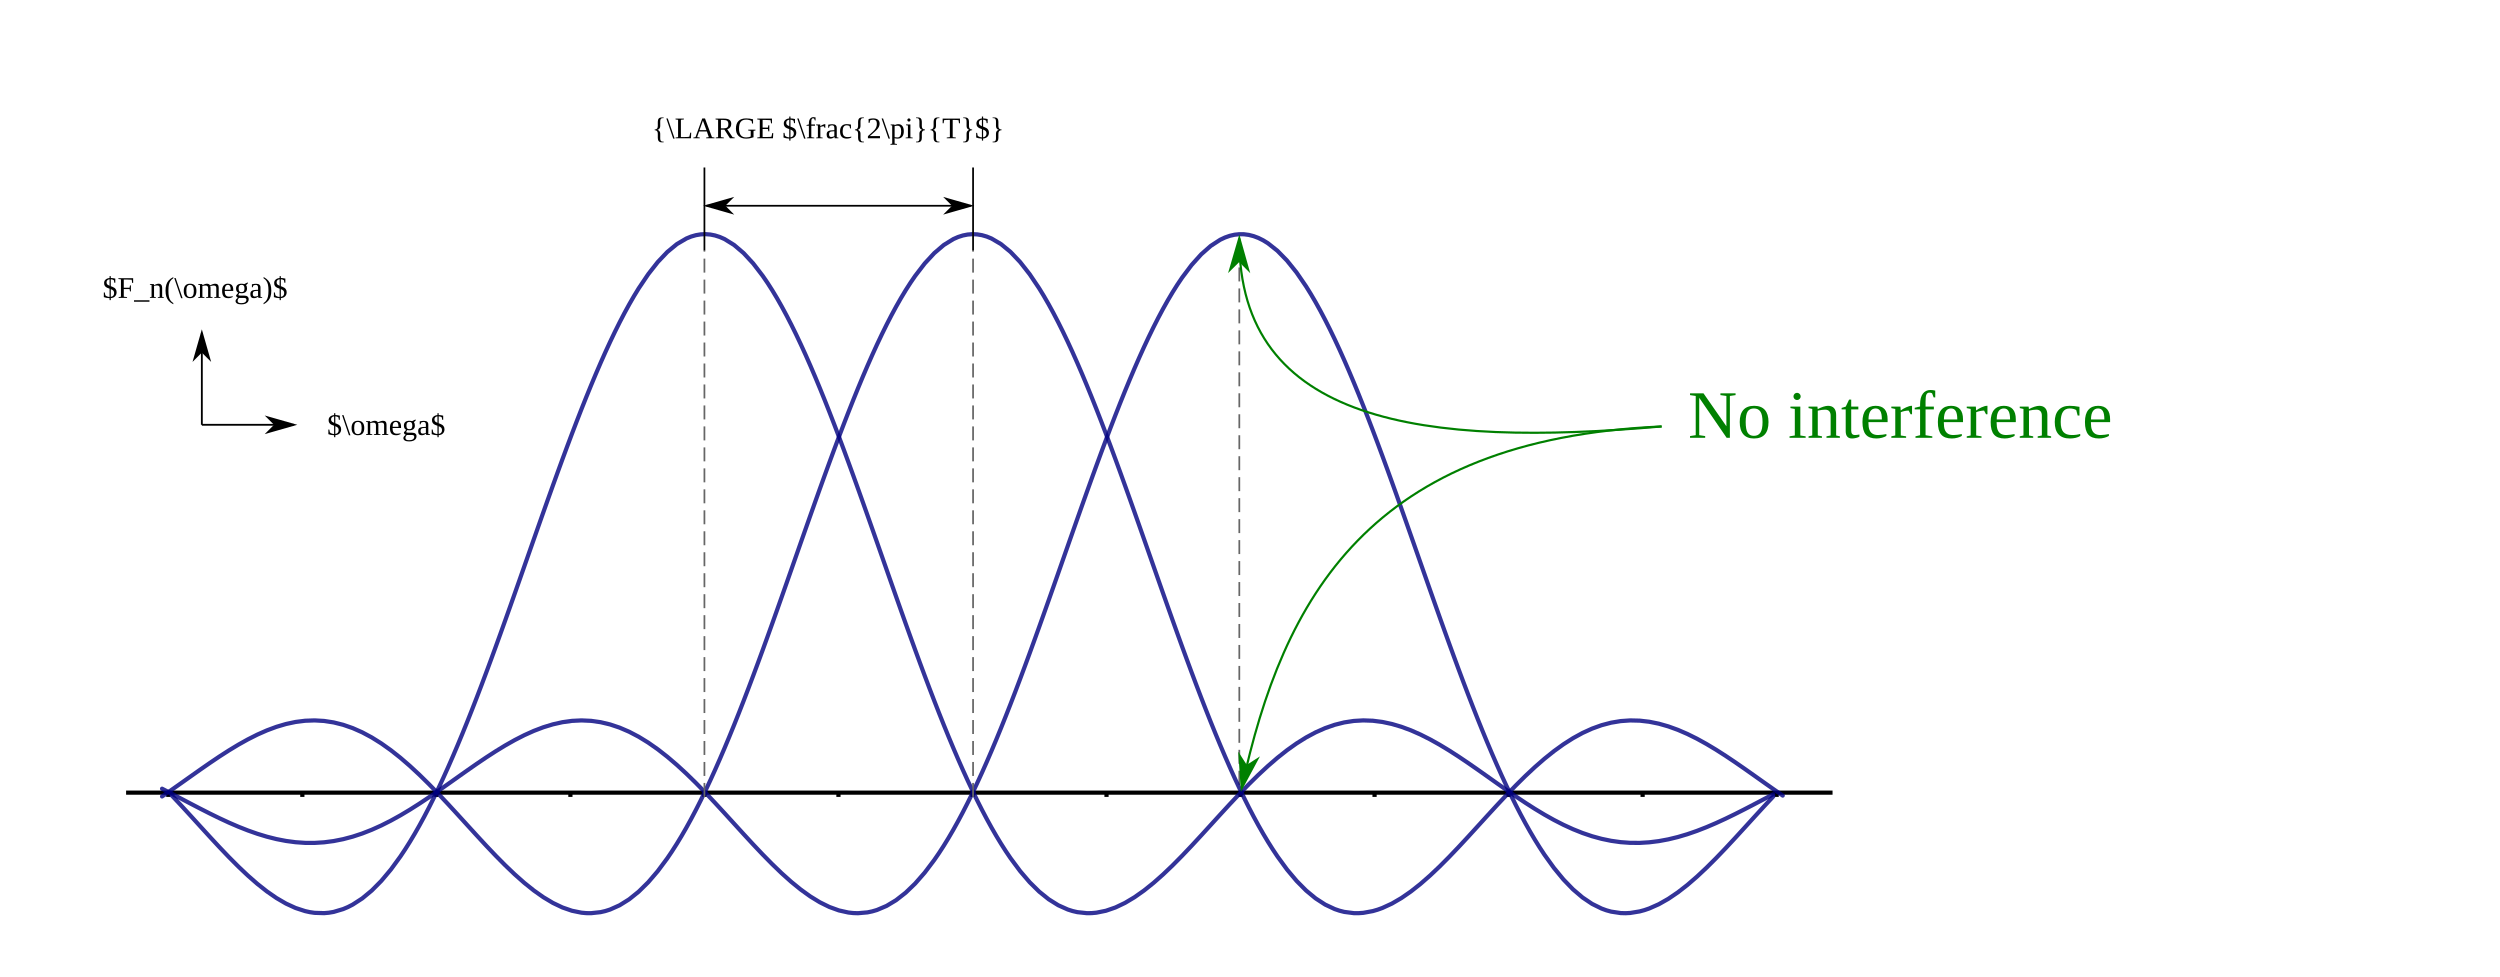
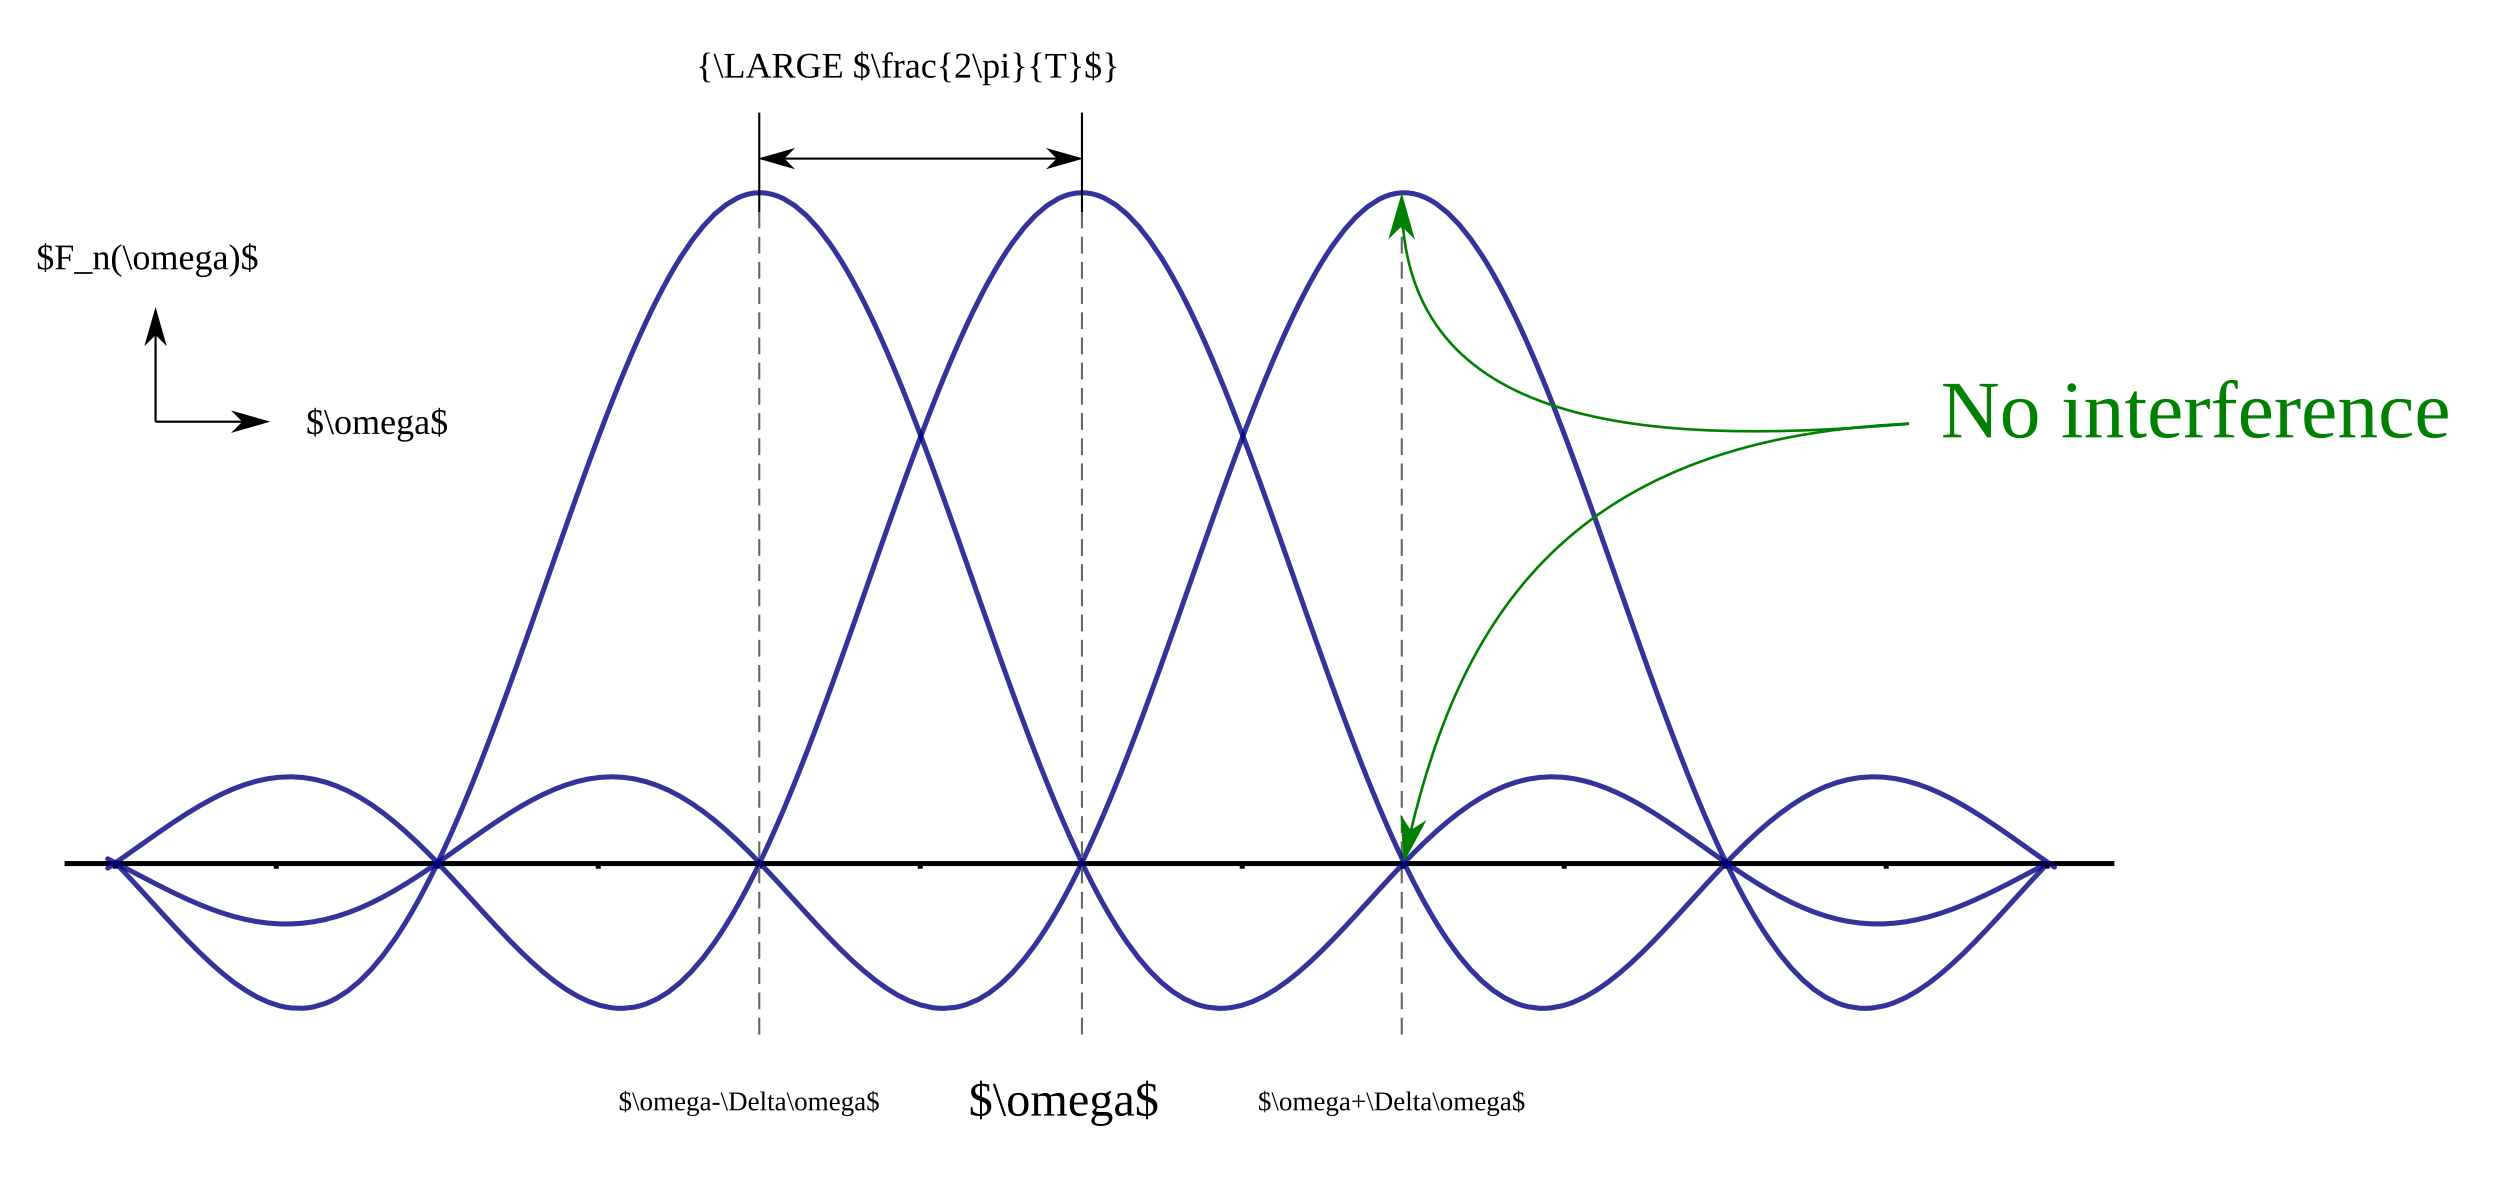
- <svg xmlns="http://www.w3.org/2000/svg" version="1.1" width="871.516" height="340.259" id="svg6430">
+ <svg xmlns="http://www.w3.org/2000/svg" version="1.1" width="725.541" height="341.781" id="svg6430">
  <defs id="defs6374">
    <marker style="overflow:visible" id="marker7351" refX="0" refY="0" orient="auto">
      <path transform="matrix(0.8,0,0,0.8,10,0)" style="fill:#000000;fill-opacity:1;fill-rule:evenodd;stroke:#000000;stroke-width:1pt;stroke-opacity:1" d="M 0,0 5,-5 -12.5,0 5,5 Z" id="path7349" />
    </marker>
    <marker style="overflow:visible" id="marker7305" refX="0" refY="0" orient="auto">
      <path transform="matrix(-0.8,0,0,-0.8,-10,0)" style="fill:#000000;fill-opacity:1;fill-rule:evenodd;stroke:#000000;stroke-width:1pt;stroke-opacity:1" d="M 0,0 5,-5 -12.5,0 5,5 Z" id="path7303" />
    </marker>
    <marker style="overflow:visible" id="marker7229" refX="0" refY="0" orient="auto">
      <path transform="matrix(-0.8,0,0,-0.8,-10,0)" style="fill:#008000;fill-opacity:1;fill-rule:evenodd;stroke:#008000;stroke-width:1pt;stroke-opacity:1" d="M 0,0 5,-5 -12.5,0 5,5 Z" id="path7227" />
    </marker>
    <marker style="overflow:visible" id="Arrow1Lstart" refX="0" refY="0" orient="auto">
      <path transform="matrix(0.8,0,0,0.8,10,0)" style="fill:#008000;fill-opacity:1;fill-rule:evenodd;stroke:#008000;stroke-width:1pt;stroke-opacity:1" d="M 0,0 5,-5 -12.5,0 5,5 Z" id="path1096" />
    </marker>
    <marker style="overflow:visible" id="marker7155" refX="0" refY="0" orient="auto">
      <path transform="matrix(-0.8,0,0,-0.8,-10,0)" style="fill:#000000;fill-opacity:1;fill-rule:evenodd;stroke:#000000;stroke-width:1pt;stroke-opacity:1" d="M 0,0 5,-5 -12.5,0 5,5 Z" id="path7153" />
    </marker>
    <marker style="overflow:visible" id="Arrow1Lend" refX="0" refY="0" orient="auto">
      <path transform="matrix(-0.8,0,0,-0.8,-10,0)" style="fill:#000000;fill-opacity:1;fill-rule:evenodd;stroke:#000000;stroke-width:1pt;stroke-opacity:1" d="M 0,0 5,-5 -12.5,0 5,5 Z" id="path1099" />
    </marker>
    <marker style="overflow:visible" id="marker1397" refX="0" refY="0" orient="auto">
      <path transform="matrix(-0.8,0,0,-0.8,-10,0)" style="fill:#000000;fill-opacity:1;fill-rule:evenodd;stroke:#000000;stroke-width:1pt;stroke-opacity:1" d="M 0,0 5,-5 -12.5,0 5,5 Z" id="path1395" />
    </marker>
    <marker style="overflow:visible" id="marker1387" refX="0" refY="0" orient="auto">
      <path transform="matrix(-0.8,0,0,-0.8,-10,0)" style="fill:#000000;fill-opacity:1;fill-rule:evenodd;stroke:#000000;stroke-width:1pt;stroke-opacity:1" d="M 0,0 5,-5 -12.5,0 5,5 Z" id="path1385" />
    </marker>
    <g id="g5677">
      <symbol overflow="visible" id="symbol5671">
        <path style="stroke:none" d="" id="path5669" />
      </symbol>
      <symbol overflow="visible" id="symbol5675">
        <path style="stroke:none" d="m 6.031,-3.703 c 0,-0.453 -0.172,-0.703 -0.406,-0.703 -0.25,0 -0.516,0.234 -0.516,0.469 0,0.094 0.047,0.203 0.141,0.297 0.172,0.156 0.359,0.422 0.359,0.844 0,0.391 -0.203,0.969 -0.5,1.422 C 4.812,-0.953 4.438,-0.609 3.969,-0.609 3.406,-0.609 3.094,-0.969 3,-1.5 c 0.109,-0.266 0.344,-0.906 0.344,-1.188 0,-0.109 -0.047,-0.219 -0.188,-0.219 -0.078,0 -0.188,0.031 -0.266,0.172 C 2.781,-2.531 2.656,-1.891 2.656,-1.531 2.328,-1.062 1.938,-0.609 1.312,-0.609 c -0.672,0 -0.875,-0.594 -0.875,-1.141 0,-1.25 1.016,-2.297 1.016,-2.422 0,-0.109 -0.078,-0.188 -0.188,-0.188 -0.125,0 -0.203,0.125 -0.266,0.219 -0.5,0.734 -0.875,1.922 -0.875,2.828 0,0.688 0.219,1.422 1.047,1.422 0.703,0 1.172,-0.5 1.531,-1.047 0.094,0.578 0.484,1.047 1.094,1.047 0.781,0 1.25,-0.609 1.609,-1.359 0.25,-0.484 0.625,-1.844 0.625,-2.453 z m 0,0" id="path5673" />
      </symbol>
    </g>
    <g id="g5725">
      <symbol overflow="visible" id="symbol5687">
        <path style="stroke:none" d="" id="path5685" />
      </symbol>
      <symbol overflow="visible" id="symbol5691">
        <path style="stroke:none" d="m 1.578,-7.125 c 0,-0.172 0,-0.359 -0.188,-0.359 -0.203,0 -0.203,0.188 -0.203,0.359 v 9.266 c 0,0.172 0,0.359 0.203,0.359 0.188,0 0.188,-0.188 0.188,-0.359 z m 0,0" id="path5689" />
      </symbol>
      <symbol overflow="visible" id="symbol5695">
        <path style="stroke:none" d="" id="path5693" />
      </symbol>
      <symbol overflow="visible" id="symbol5699">
        <path style="stroke:none" d="m 3.016,-3.234 h 0.969 c 0.75,0 0.828,0.156 0.828,0.438 0,0.078 0,0.188 -0.062,0.5 C 4.719,-2.25 4.719,-2.219 4.719,-2.188 c 0,0.078 0.062,0.109 0.109,0.109 0.109,0 0.109,-0.031 0.156,-0.203 L 5.531,-4.453 C 5.562,-4.562 5.562,-4.578 5.562,-4.609 5.562,-4.625 5.547,-4.719 5.438,-4.719 5.344,-4.719 5.328,-4.672 5.297,-4.5 5.078,-3.734 4.859,-3.547 4,-3.547 H 3.094 l 0.641,-2.531 C 3.828,-6.438 3.844,-6.469 4.281,-6.469 h 1.312 c 1.219,0 1.453,0.328 1.453,1.094 0,0.234 0,0.266 -0.031,0.547 C 7,-4.703 7,-4.688 7,-4.656 c 0,0.047 0.031,0.125 0.125,0.125 0.109,0 0.109,-0.062 0.125,-0.25 L 7.453,-6.516 C 7.484,-6.781 7.438,-6.781 7.188,-6.781 H 2.297 c -0.188,0 -0.297,0 -0.297,0.203 0,0.109 0.094,0.109 0.281,0.109 0.375,0 0.656,0 0.656,0.172 0,0.047 0,0.062 -0.062,0.25 L 1.562,-0.781 c -0.094,0.391 -0.109,0.469 -0.906,0.469 -0.172,0 -0.281,0 -0.281,0.188 C 0.375,0 0.5,0 0.531,0 0.812,0 1.562,-0.031 1.844,-0.031 2.172,-0.031 3,0 3.328,0 3.422,0 3.531,0 3.531,-0.188 3.531,-0.266 3.484,-0.297 3.484,-0.297 3.453,-0.312 3.422,-0.312 3.203,-0.312 c -0.219,0 -0.266,0 -0.516,-0.016 -0.297,-0.031 -0.328,-0.078 -0.328,-0.203 0,-0.016 0,-0.078 0.047,-0.219 z m 0,0" id="path5697" />
      </symbol>
      <symbol overflow="visible" id="symbol5703">
        <path style="stroke:none" d="m 6.031,-3.703 c 0,-0.453 -0.172,-0.703 -0.406,-0.703 -0.25,0 -0.516,0.234 -0.516,0.469 0,0.094 0.047,0.203 0.141,0.297 0.172,0.156 0.359,0.422 0.359,0.844 0,0.391 -0.203,0.969 -0.5,1.422 C 4.812,-0.953 4.438,-0.609 3.969,-0.609 3.406,-0.609 3.094,-0.969 3,-1.5 c 0.109,-0.266 0.344,-0.906 0.344,-1.188 0,-0.109 -0.047,-0.219 -0.188,-0.219 -0.078,0 -0.188,0.031 -0.266,0.172 C 2.781,-2.531 2.656,-1.891 2.656,-1.531 2.328,-1.062 1.938,-0.609 1.312,-0.609 c -0.672,0 -0.875,-0.594 -0.875,-1.141 0,-1.25 1.016,-2.297 1.016,-2.422 0,-0.109 -0.078,-0.188 -0.188,-0.188 -0.125,0 -0.203,0.125 -0.266,0.219 -0.5,0.734 -0.875,1.922 -0.875,2.828 0,0.688 0.219,1.422 1.047,1.422 0.703,0 1.172,-0.5 1.531,-1.047 0.094,0.578 0.484,1.047 1.094,1.047 0.781,0 1.25,-0.609 1.609,-1.359 0.25,-0.484 0.625,-1.844 0.625,-2.453 z m 0,0" id="path5701" />
      </symbol>
      <symbol overflow="visible" id="symbol5707">
        <path style="stroke:none" d="" id="path5705" />
      </symbol>
      <symbol overflow="visible" id="symbol5711">
        <path style="stroke:none" d="m 0.844,-0.438 c -0.016,0.094 -0.062,0.266 -0.062,0.281 0,0.156 0.125,0.219 0.234,0.219 0.125,0 0.234,-0.078 0.281,-0.141 0.031,-0.062 0.078,-0.297 0.125,-0.438 0.031,-0.125 0.109,-0.453 0.141,-0.625 0.047,-0.156 0.094,-0.312 0.125,-0.469 0.078,-0.281 0.094,-0.344 0.297,-0.625 C 2.172,-2.516 2.5,-2.875 3.031,-2.875 c 0.391,0 0.406,0.359 0.406,0.484 0,0.422 -0.297,1.188 -0.406,1.484 -0.078,0.203 -0.109,0.266 -0.109,0.375 0,0.375 0.297,0.594 0.656,0.594 0.703,0 1,-0.953 1,-1.062 0,-0.094 -0.078,-0.094 -0.109,-0.094 -0.094,0 -0.094,0.047 -0.125,0.125 C 4.188,-0.406 3.875,-0.125 3.609,-0.125 c -0.156,0 -0.188,-0.094 -0.188,-0.25 0,-0.156 0.047,-0.25 0.172,-0.562 0.078,-0.219 0.359,-0.953 0.359,-1.344 0,-0.672 -0.531,-0.797 -0.906,-0.797 -0.578,0 -0.969,0.359 -1.172,0.641 -0.047,-0.484 -0.453,-0.641 -0.75,-0.641 -0.297,0 -0.453,0.219 -0.547,0.375 -0.156,0.266 -0.25,0.656 -0.25,0.703 0,0.078 0.094,0.078 0.125,0.078 0.094,0 0.094,-0.016 0.141,-0.203 0.109,-0.406 0.25,-0.75 0.516,-0.75 0.188,0 0.234,0.156 0.234,0.344 0,0.125 -0.062,0.391 -0.125,0.578 -0.047,0.188 -0.109,0.469 -0.141,0.625 z m 0,0" id="path5709" />
      </symbol>
      <symbol overflow="visible" id="symbol5715">
        <path style="stroke:none" d="" id="path5713" />
      </symbol>
      <symbol overflow="visible" id="symbol5719">
        <path style="stroke:none" d="m 3.297,2.391 c 0,-0.031 0,-0.047 -0.172,-0.219 C 1.891,0.922 1.562,-0.969 1.562,-2.5 c 0,-1.734 0.375,-3.469 1.609,-4.703 0.125,-0.125 0.125,-0.141 0.125,-0.172 0,-0.078 -0.031,-0.109 -0.094,-0.109 -0.109,0 -1,0.688 -1.594,1.953 -0.5,1.094 -0.625,2.203 -0.625,3.031 0,0.781 0.109,1.984 0.656,3.125 C 2.25,1.844 3.094,2.5 3.203,2.5 c 0.062,0 0.094,-0.031 0.094,-0.109 z m 0,0" id="path5717" />
      </symbol>
      <symbol overflow="visible" id="symbol5723">
        <path style="stroke:none" d="m 2.875,-2.5 c 0,-0.766 -0.109,-1.969 -0.656,-3.109 -0.594,-1.219 -1.453,-1.875 -1.547,-1.875 -0.062,0 -0.109,0.047 -0.109,0.109 0,0.031 0,0.047 0.188,0.234 0.984,0.984 1.547,2.562 1.547,4.641 0,1.719 -0.359,3.469 -1.594,4.719 C 0.562,2.344 0.562,2.359 0.562,2.391 0.562,2.453 0.609,2.5 0.672,2.5 0.766,2.5 1.672,1.812 2.25,0.547 2.766,-0.547 2.875,-1.656 2.875,-2.5 Z m 0,0" id="path5721" />
      </symbol>
    </g>
  </defs>
-   <path style="fill:none;stroke:#666666;stroke-width:0.609;stroke-linecap:butt;stroke-linejoin:miter;stroke-miterlimit:4;stroke-dasharray:4.874, 2.437;stroke-dashoffset:0;stroke-opacity:1" d="M 432.034,273.574 V 83.168" id="path7133-5-5-1" />
-   <path fill="none" stroke="#000000" paint-order="fill stroke markers" d="M 43.957,276.319 H 638.838" stroke-opacity="1" stroke-miterlimit="10" id="path6378" style="stroke-width:1.453;stroke-miterlimit:10;stroke-dasharray:none" />
-   <path fill="none" stroke="#000000" paint-order="fill stroke markers" d="m 58.676,276.319 v 1.492" stroke-opacity="1" stroke-miterlimit="10" id="path6386" style="stroke-width:1.468;stroke-miterlimit:10;stroke-dasharray:none" />
-   <path fill="none" stroke="#000000" paint-order="fill stroke markers" d="m 105.399,276.319 v 1.492" stroke-opacity="1" stroke-miterlimit="10" id="path6388" style="stroke-width:1.468;stroke-miterlimit:10;stroke-dasharray:none" />
-   <path fill="none" stroke="#000000" paint-order="fill stroke markers" d="m 152.122,276.319 v 1.492" stroke-opacity="1" stroke-miterlimit="10" id="path6390" style="stroke-width:1.468;stroke-miterlimit:10;stroke-dasharray:none" />
-   <path fill="none" stroke="#000000" paint-order="fill stroke markers" d="m 198.845,276.319 v 1.492" stroke-opacity="1" stroke-miterlimit="10" id="path6392" style="stroke-width:1.468;stroke-miterlimit:10;stroke-dasharray:none" />
-   <path fill="none" stroke="#000000" paint-order="fill stroke markers" d="m 245.567,276.319 v 1.492" stroke-opacity="1" stroke-miterlimit="10" id="path6394" style="stroke-width:1.468;stroke-miterlimit:10;stroke-dasharray:none" />
-   <path fill="none" stroke="#000000" paint-order="fill stroke markers" d="m 292.29,276.319 v 1.492" stroke-opacity="1" stroke-miterlimit="10" id="path6396" style="stroke-width:1.468;stroke-miterlimit:10;stroke-dasharray:none" />
-   <path fill="none" stroke="#000000" paint-order="fill stroke markers" d="m 339.013,276.319 v 1.492" stroke-opacity="1" stroke-miterlimit="10" id="path6398" style="stroke-width:1.468;stroke-miterlimit:10;stroke-dasharray:none" />
-   <path fill="none" stroke="#000000" paint-order="fill stroke markers" d="m 385.736,276.319 v 1.492" stroke-opacity="1" stroke-miterlimit="10" id="path6400" style="stroke-width:1.468;stroke-miterlimit:10;stroke-dasharray:none" />
-   <path fill="none" stroke="#000000" paint-order="fill stroke markers" d="m 432.459,276.319 v 1.492" stroke-opacity="1" stroke-miterlimit="10" id="path6402" style="stroke-width:1.468;stroke-miterlimit:10;stroke-dasharray:none" />
-   <path fill="none" stroke="#000000" paint-order="fill stroke markers" d="m 479.181,276.319 v 1.492" stroke-opacity="1" stroke-miterlimit="10" id="path6404" style="stroke-width:1.468;stroke-miterlimit:10;stroke-dasharray:none" />
-   <path fill="none" stroke="#000000" paint-order="fill stroke markers" d="m 525.904,276.319 v 1.492" stroke-opacity="1" stroke-miterlimit="10" id="path6406" style="stroke-width:1.468;stroke-miterlimit:10;stroke-dasharray:none" />
-   <path fill="none" stroke="#000000" paint-order="fill stroke markers" d="m 572.627,276.319 v 1.492" stroke-opacity="1" stroke-miterlimit="10" id="path6408" style="stroke-width:1.468;stroke-miterlimit:10;stroke-dasharray:none" />
-   <path fill="none" stroke="#000000" paint-order="fill stroke markers" d="m 619.35,276.319 v 1.492" stroke-opacity="1" stroke-miterlimit="10" id="path6410" style="stroke-width:1.468;stroke-miterlimit:10;stroke-dasharray:none" />
-   <path fill="none" stroke="#1565c0" paint-order="fill stroke markers" d="m 56.497,277.643 3.323,-2.293 3.323,-2.339 3.323,-2.357 3.323,-2.347 3.323,-2.307 3.323,-2.238 3.323,-2.139 3.323,-2.012 3.323,-1.857 3.323,-1.675 3.323,-1.467 3.323,-1.236 3.323,-0.983 3.323,-0.711 3.323,-0.423 3.323,-0.121 3.323,0.191 3.323,0.51 3.323,0.832 3.323,1.154 3.323,1.472 3.323,1.782 3.323,2.081 3.323,2.363 3.323,2.627 3.323,2.867 3.323,3.081 3.323,3.265 3.323,3.416 3.323,3.531 3.323,3.609 3.323,3.645 3.323,3.64 3.323,3.591 3.323,3.497 3.323,3.357 3.323,3.172 3.323,2.941 3.323,2.666 3.323,2.347 3.323,1.986 3.323,1.586 3.323,1.148 3.323,0.675 1.662,0.151 1.662,0.021 3.323,-0.359 1.662,-0.386 1.662,-0.527 3.323,-1.487 3.323,-2.075 3.323,-2.673 3.323,-3.275 3.323,-3.877 3.323,-4.473 1.662,-2.457 1.662,-2.601 1.662,-2.744 1.662,-2.883 1.662,-3.02 1.662,-3.154 1.662,-3.284 1.662,-3.411 1.662,-3.533 1.662,-3.651 1.662,-3.764 1.662,-3.872 1.662,-3.975 1.662,-4.073 1.662,-4.164 1.662,-4.25 1.662,-4.329 1.662,-4.402 1.662,-4.468 1.662,-4.527 1.662,-4.58 1.662,-4.624 1.662,-4.662 1.662,-4.692 1.662,-4.714 1.662,-4.729 1.662,-4.736 1.662,-4.735 1.662,-4.725 1.662,-4.708 1.662,-4.683 1.662,-4.65 1.662,-4.608 1.662,-4.559 1.662,-4.502 1.662,-4.436 1.662,-4.363 1.662,-4.282 1.662,-4.194 1.662,-4.098 1.662,-3.995 1.662,-3.884 1.662,-3.767 1.662,-3.642 1.662,-3.511 1.662,-3.374 1.662,-3.23 1.662,-3.08 1.662,-2.925 1.662,-2.765 1.662,-2.599 1.662,-2.428 3.323,-4.327 3.323,-3.595 3.323,-2.837 3.323,-2.057 1.662,-0.731 1.662,-0.531 1.662,-0.33 1.662,-0.128 1.662,0.074 1.662,0.276 1.662,0.478 1.662,0.678 3.323,1.953 3.323,2.735 3.323,3.497 3.323,4.232 3.323,4.937 1.662,2.721 1.662,2.883 1.662,3.04 1.662,3.191 1.662,3.336 1.662,3.475 1.662,3.608 1.662,3.734 1.662,3.854 1.662,3.966 1.662,4.071 1.662,4.169 1.662,4.26 1.662,4.343 1.662,4.418 1.662,4.485 1.662,4.545 1.662,4.596 1.662,4.64 1.662,4.675 1.662,4.702 1.662,4.722 1.662,4.733 1.662,4.736 1.662,4.732 1.662,4.719 1.662,4.699 1.662,4.671 1.662,4.635 1.662,4.592 1.662,4.542 1.662,4.484 1.662,4.42 1.662,4.349 1.662,4.271 1.662,4.187 1.662,4.097 1.662,4.001 1.662,3.9 1.662,3.793 1.662,3.681 1.662,3.565 1.662,3.443 1.662,3.318 1.662,3.189 1.662,3.056 1.662,2.92 1.662,2.781 1.662,2.639 1.662,2.495 3.323,4.551 3.323,3.956 3.323,3.355 3.323,2.752 3.323,2.154 3.323,1.564 1.662,0.565 1.662,0.423 3.323,0.431 1.662,0.014 1.662,-0.117 3.323,-0.61 1.662,-0.486 1.662,-0.601 3.323,-1.53 3.323,-1.935 3.323,-2.302 3.323,-2.626 3.323,-2.907 3.323,-3.144 3.323,-3.335 3.323,-3.481 3.323,-3.581 3.323,-3.636 3.323,-3.647 3.323,-3.616 3.323,-3.544 3.323,-3.433 3.323,-3.287 3.323,-3.107 3.323,-2.897 3.323,-2.66 3.323,-2.399 3.323,-2.119 3.323,-1.823 3.323,-1.514 3.323,-1.197 3.323,-0.875 3.323,-0.553 3.323,-0.233 3.323,0.08 3.323,0.383 3.323,0.674 3.323,0.948 3.323,1.203 3.323,1.438 3.323,1.649 3.323,1.834 3.323,1.993 3.323,2.124 3.323,2.226 3.323,2.299 3.323,2.343 3.323,2.357 3.323,2.343 3.323,2.301" stroke-opacity="0.8" stroke-linecap="round" stroke-linejoin="round" stroke-miterlimit="10" stroke-width="3.009" id="path6420" style="stroke:#000080;stroke-width:1.468;stroke-miterlimit:10;stroke-dasharray:none" />
-   <path fill="none" stroke="#d32f2f" paint-order="fill stroke markers" d="m 56.497,274.948 3.323,1.722 3.323,1.746 3.323,1.748 3.323,1.729 3.323,1.688 3.323,1.626 3.323,1.542 3.323,1.437 3.323,1.313 3.323,1.17 3.323,1.01 3.323,0.834 3.323,0.644 3.323,0.442 3.323,0.231 3.323,0.013 3.323,-0.21 3.323,-0.435 3.323,-0.66 3.323,-0.881 3.323,-1.096 3.323,-1.302 3.323,-1.497 3.323,-1.677 3.323,-1.841 3.323,-1.986 3.323,-2.109 3.323,-2.21 3.323,-2.285 3.323,-2.335 3.323,-2.356 3.323,-2.35 3.323,-2.314 3.323,-2.248 3.323,-2.154 3.323,-2.03 3.323,-1.879 3.323,-1.7 3.323,-1.495 3.323,-1.267 3.323,-1.017 3.323,-0.747 3.323,-0.461 3.323,-0.161 3.323,0.15 3.323,0.468 3.323,0.79 3.323,1.112 3.323,1.431 3.323,1.742 3.323,2.042 3.323,2.327 3.323,2.593 3.323,2.837 3.323,3.054 3.323,3.243 3.323,3.398 3.323,3.519 3.323,3.601 3.323,3.643 3.323,3.643 3.323,3.6 3.323,3.511 3.323,3.378 3.323,3.199 3.323,2.974 3.323,2.704 3.323,2.391 3.323,2.036 3.323,1.64 3.323,1.207 3.323,0.739 1.662,0.184 1.662,0.055 3.323,-0.288 1.662,-0.35 1.662,-0.49 3.323,-1.411 3.323,-1.998 3.323,-2.594 3.323,-3.196 3.323,-3.798 3.323,-4.396 1.662,-2.419 1.662,-2.564 1.662,-2.707 1.662,-2.847 1.662,-2.985 1.662,-3.119 1.662,-3.25 1.662,-3.378 1.662,-3.501 1.662,-3.62 1.662,-3.735 1.662,-3.844 1.662,-3.949 1.662,-4.048 1.662,-4.141 1.662,-4.228 1.662,-4.309 1.662,-4.383 1.662,-4.451 1.662,-4.513 1.662,-4.567 1.662,-4.613 1.662,-4.653 1.662,-4.685 1.662,-4.709 1.662,-4.726 1.662,-4.735 1.662,-4.736 1.662,-4.729 1.662,-4.714 1.662,-4.69 1.662,-4.659 1.662,-4.62 1.662,-4.573 1.662,-4.518 1.662,-4.454 1.662,-4.383 1.662,-4.304 1.662,-4.218 1.662,-4.124 1.662,-4.022 1.662,-3.914 1.662,-3.798 1.662,-3.675 1.662,-3.546 1.662,-3.41 1.662,-3.268 1.662,-3.12 1.662,-2.966 1.662,-2.807 1.662,-2.643 1.662,-2.473 3.323,-4.421 3.323,-3.693 3.323,-2.937 3.323,-2.16 1.662,-0.783 1.662,-0.583 1.662,-0.382 1.662,-0.181 1.662,0.021 1.662,0.224 1.662,0.425 1.662,0.626 1.662,0.826 1.662,1.024 3.323,2.634 3.323,3.398 3.323,4.138 3.323,4.846 1.662,2.678 1.662,2.841 1.662,2.999 1.662,3.152 1.662,3.299 1.662,3.44 1.662,3.574 1.662,3.702 1.662,3.823 1.662,3.937 1.662,4.045 1.662,4.144 1.662,4.237 1.662,4.322 1.662,4.399 1.662,4.468 1.662,4.53 1.662,4.583 1.662,4.629 1.662,4.667 1.662,4.696 1.662,4.717 1.662,4.731 1.662,4.736 1.662,4.734 1.662,4.723 1.662,4.705 1.662,4.679 1.662,4.645 1.662,4.604 1.662,4.556 1.662,4.5 1.662,4.438 1.662,4.368 1.662,4.292 1.662,4.21 1.662,4.121 1.662,4.027 1.662,3.927 1.662,3.822 1.662,3.711 1.662,3.595 1.662,3.475 1.662,3.351 1.662,3.223 1.662,3.091 1.662,2.956 1.662,2.817 1.662,2.676 1.662,2.533 3.323,4.628 3.323,4.034 3.323,3.434 3.323,2.831 3.323,2.231 3.323,1.64 1.662,0.603 1.662,0.46 3.323,0.503 1.662,0.048 1.662,-0.083 3.323,-0.546 1.662,-0.455 1.662,-0.571 3.323,-1.474 3.323,-1.885 3.323,-2.256 3.323,-2.586 3.323,-2.873 3.323,-3.115 3.323,-3.313 3.323,-3.464 3.323,-3.57 3.323,-3.631 3.323,-3.648 3.323,-3.622 3.323,-3.556" stroke-opacity="0.8" stroke-linecap="round" stroke-linejoin="round" stroke-miterlimit="10" stroke-width="3.009" id="path6422" style="stroke:#000080;stroke-width:1.468;stroke-miterlimit:10;stroke-dasharray:none" />
-   <path fill="none" stroke="#2e7d32" paint-order="fill stroke markers" d="m 59.82,277.238 3.323,3.544 3.323,3.616 3.323,3.647 3.323,3.636 3.323,3.581 3.323,3.481 3.323,3.335 3.323,3.144 3.323,2.908 3.323,2.626 3.323,2.302 3.323,1.936 3.323,1.53 3.323,1.088 1.662,0.367 1.662,0.244 3.323,0.104 1.662,-0.147 1.662,-0.284 3.323,-0.988 1.662,-0.709 1.662,-0.855 3.323,-2.153 3.323,-2.751 3.323,-3.354 3.323,-3.955 3.323,-4.55 1.662,-2.495 1.662,-2.639 1.662,-2.78 1.662,-2.919 1.662,-3.056 1.662,-3.188 1.662,-3.318 1.662,-3.443 1.662,-3.564 1.662,-3.681 1.662,-3.793 1.662,-3.9 1.662,-4.001 1.662,-4.097 1.662,-4.187 1.662,-4.271 1.662,-4.349 1.662,-4.42 1.662,-4.484 1.662,-4.542 1.662,-4.592 1.662,-4.635 1.662,-4.671 1.662,-4.699 1.662,-4.719 1.662,-4.732 1.662,-4.736 1.662,-4.733 1.662,-4.722 1.662,-4.702 1.662,-4.675 1.662,-4.64 1.662,-4.596 1.662,-4.545 1.662,-4.485 1.662,-4.418 1.662,-4.343 1.662,-4.26 1.662,-4.17 1.662,-4.072 1.662,-3.966 1.662,-3.854 1.662,-3.735 1.662,-3.608 1.662,-3.476 1.662,-3.337 1.662,-3.191 1.662,-3.04 1.662,-2.884 1.662,-2.722 3.323,-4.938 3.323,-4.233 3.323,-3.498 3.323,-2.736 3.323,-1.954 1.662,-0.679 1.662,-0.478 1.662,-0.277 1.662,-0.075 1.662,0.127 1.662,0.329 1.662,0.53 1.662,0.73 3.323,2.056 3.323,2.836 3.323,3.594 3.323,4.326 1.662,2.428 1.662,2.598 1.662,2.764 1.662,2.925 1.662,3.08 1.662,3.229 1.662,3.373 1.662,3.511 1.662,3.642 1.662,3.766 1.662,3.884 1.662,3.994 1.662,4.098 1.662,4.194 1.662,4.282 1.662,4.363 1.662,4.436 1.662,4.502 1.662,4.559 1.662,4.608 1.662,4.65 1.662,4.683 1.662,4.708 1.662,4.725 1.662,4.735 1.662,4.736 1.662,4.729 1.662,4.714 1.662,4.692 1.662,4.662 1.662,4.625 1.662,4.58 1.662,4.527 1.662,4.468 1.662,4.402 1.662,4.329 1.662,4.25 1.662,4.164 1.662,4.073 1.662,3.975 1.662,3.873 1.662,3.764 1.662,3.651 1.662,3.533 1.662,3.411 1.662,3.285 1.662,3.154 1.662,3.021 1.662,2.884 1.662,2.744 1.662,2.602 1.662,2.457 3.323,4.474 3.323,3.878 3.323,3.276 3.323,2.674 3.323,2.076 3.323,1.488 1.662,0.528 1.662,0.387 3.323,0.36 1.662,-0.021 1.662,-0.15 3.323,-0.674 3.323,-1.147 3.323,-1.585 3.323,-1.986 3.323,-2.346 3.323,-2.665 3.323,-2.941 3.323,-3.171 3.323,-3.357 3.323,-3.496 3.323,-3.591 3.323,-3.64 3.323,-3.646 3.323,-3.609 3.323,-3.532 3.323,-3.416 3.323,-3.265 3.323,-3.081 3.323,-2.867 3.323,-2.627 3.323,-2.364 3.323,-2.081 3.323,-1.783 3.323,-1.473 3.323,-1.155 3.323,-0.833 3.323,-0.511 3.323,-0.192 3.323,0.12 3.323,0.422 3.323,0.711 3.323,0.982 3.323,1.235 3.323,1.467 3.323,1.674 3.323,1.856 3.323,2.012 3.323,2.139 3.323,2.238 3.323,2.307 3.323,2.346 3.323,2.357 3.323,2.339 3.323,2.293 3.323,2.221 3.323,2.124 3.323,2.003 3.323,1.861 3.323,1.7 3.323,1.521 3.323,1.329 3.323,1.124 3.323,0.91 3.323,0.689 3.323,0.465 3.323,0.24 3.323,0.017 3.323,-0.203 3.323,-0.415 3.323,-0.618 3.323,-0.809 3.323,-0.987 3.323,-1.15 3.323,-1.295 3.323,-1.422 3.323,-1.529 3.323,-1.616 3.323,-1.681 3.323,-1.725 3.323,-1.747 3.323,-1.747" stroke-opacity="0.8" stroke-linecap="round" stroke-linejoin="round" stroke-miterlimit="10" stroke-width="3.009" id="path6424" style="stroke:#000080;stroke-width:1.468;stroke-miterlimit:10;stroke-dasharray:none;fill:none" />
-   <path style="fill:none;stroke:#000000;stroke-width:0.609;stroke-linecap:butt;stroke-linejoin:miter;stroke-miterlimit:4;stroke-dasharray:none;stroke-opacity:1" d="M 245.567,87.405 V 58.389" id="path7133" />
-   <path style="fill:none;stroke:#008000;stroke-width:0.762;stroke-linecap:butt;stroke-linejoin:miter;stroke-miterlimit:4;stroke-dasharray:none;stroke-opacity:1;marker-start:url(#Arrow1Lstart)" d="M 432.893,274.646 C 447.268,208.311 477.453,153.159 579.252,148.666" id="path7137" />
-   <path style="fill:none;stroke:#008000;stroke-width:0.762px;stroke-linecap:butt;stroke-linejoin:miter;stroke-opacity:1;marker-end:url(#marker7229)" d="M 579.252,148.666 C 496.743,155.935 431.738,147.97 432.034,83.168" id="path7219" />
-   <path style="fill:none;stroke:#000000;stroke-width:0.609;stroke-linecap:butt;stroke-linejoin:miter;stroke-miterlimit:4;stroke-dasharray:none;stroke-opacity:1;marker-start:url(#marker7351);marker-end:url(#marker7305)" d="m 246.32,71.728 h 92.111" id="path7133-9" />
-   <path style="fill:none;stroke:#000000;stroke-width:0.609;stroke-linecap:butt;stroke-linejoin:miter;stroke-miterlimit:4;stroke-dasharray:none;stroke-opacity:1" d="M 339.219,87.405 V 58.389" id="path7133-5" />
-   <path style="fill:none;stroke:#666666;stroke-width:0.609;stroke-linecap:butt;stroke-linejoin:miter;stroke-miterlimit:4;stroke-dasharray:4.874, 2.437;stroke-dashoffset:0;stroke-opacity:1" d="M 245.567,277.811 V 87.405" id="path7133-7" />
-   <path style="fill:none;stroke:#666666;stroke-width:0.609;stroke-linecap:butt;stroke-linejoin:miter;stroke-miterlimit:4;stroke-dasharray:4.874, 2.437;stroke-dashoffset:0;stroke-opacity:1" d="M 339.219,277.811 V 87.405" id="path7133-5-5" />
-   <g id="g2144" transform="matrix(0.639349,0,0,0.639349,36.68697,80.40875)">
+   <path style="fill:none;stroke:#666666;stroke-width:0.609;stroke-linecap:butt;stroke-linejoin:miter;stroke-miterlimit:4;stroke-dasharray:4.874, 2.437;stroke-dashoffset:0;stroke-opacity:1" d="M 406.815,300.226 V 57.468" id="path7133-5-5-1" />
+   <path fill="none" stroke="#000000" paint-order="fill stroke markers" d="M 18.739,250.618 H 613.62" stroke-opacity="1" stroke-miterlimit="10" id="path6378" style="stroke-width:1.453;stroke-miterlimit:10;stroke-dasharray:none" />
+   <path fill="none" stroke="#000000" paint-order="fill stroke markers" d="m 33.458,250.618 v 1.492" stroke-opacity="1" stroke-miterlimit="10" id="path6386" style="stroke-width:1.468;stroke-miterlimit:10;stroke-dasharray:none" />
+   <path fill="none" stroke="#000000" paint-order="fill stroke markers" d="m 80.181,250.618 v 1.492" stroke-opacity="1" stroke-miterlimit="10" id="path6388" style="stroke-width:1.468;stroke-miterlimit:10;stroke-dasharray:none" />
+   <path fill="none" stroke="#000000" paint-order="fill stroke markers" d="m 126.903,250.618 v 1.492" stroke-opacity="1" stroke-miterlimit="10" id="path6390" style="stroke-width:1.468;stroke-miterlimit:10;stroke-dasharray:none" />
+   <path fill="none" stroke="#000000" paint-order="fill stroke markers" d="m 173.626,250.618 v 1.492" stroke-opacity="1" stroke-miterlimit="10" id="path6392" style="stroke-width:1.468;stroke-miterlimit:10;stroke-dasharray:none" />
+   <path fill="none" stroke="#000000" paint-order="fill stroke markers" d="m 220.349,250.618 v 1.492" stroke-opacity="1" stroke-miterlimit="10" id="path6394" style="stroke-width:1.468;stroke-miterlimit:10;stroke-dasharray:none" />
+   <path fill="none" stroke="#000000" paint-order="fill stroke markers" d="m 267.072,250.618 v 1.492" stroke-opacity="1" stroke-miterlimit="10" id="path6396" style="stroke-width:1.468;stroke-miterlimit:10;stroke-dasharray:none" />
+   <path fill="none" stroke="#000000" paint-order="fill stroke markers" d="m 313.795,250.618 v 1.492" stroke-opacity="1" stroke-miterlimit="10" id="path6398" style="stroke-width:1.468;stroke-miterlimit:10;stroke-dasharray:none" />
+   <path fill="none" stroke="#000000" paint-order="fill stroke markers" d="m 360.517,250.618 v 1.492" stroke-opacity="1" stroke-miterlimit="10" id="path6400" style="stroke-width:1.468;stroke-miterlimit:10;stroke-dasharray:none" />
+   <path fill="none" stroke="#000000" paint-order="fill stroke markers" d="m 407.24,250.618 v 1.492" stroke-opacity="1" stroke-miterlimit="10" id="path6402" style="stroke-width:1.468;stroke-miterlimit:10;stroke-dasharray:none" />
+   <path fill="none" stroke="#000000" paint-order="fill stroke markers" d="m 453.963,250.618 v 1.492" stroke-opacity="1" stroke-miterlimit="10" id="path6404" style="stroke-width:1.468;stroke-miterlimit:10;stroke-dasharray:none" />
+   <path fill="none" stroke="#000000" paint-order="fill stroke markers" d="m 500.686,250.618 v 1.492" stroke-opacity="1" stroke-miterlimit="10" id="path6406" style="stroke-width:1.468;stroke-miterlimit:10;stroke-dasharray:none" />
+   <path fill="none" stroke="#000000" paint-order="fill stroke markers" d="m 547.409,250.618 v 1.492" stroke-opacity="1" stroke-miterlimit="10" id="path6408" style="stroke-width:1.468;stroke-miterlimit:10;stroke-dasharray:none" />
+   <path fill="none" stroke="#000000" paint-order="fill stroke markers" d="m 594.131,250.618 v 1.492" stroke-opacity="1" stroke-miterlimit="10" id="path6410" style="stroke-width:1.468;stroke-miterlimit:10;stroke-dasharray:none" />
+   <path fill="none" stroke="#1565c0" paint-order="fill stroke markers" d="m 31.279,251.943 3.323,-2.293 3.323,-2.339 3.323,-2.357 3.323,-2.347 3.323,-2.307 3.323,-2.238 3.323,-2.139 3.323,-2.012 3.323,-1.857 3.323,-1.675 3.323,-1.467 3.323,-1.236 3.323,-0.983 3.323,-0.711 3.323,-0.423 3.323,-0.121 3.323,0.191 3.323,0.51 3.323,0.832 3.323,1.154 3.323,1.472 3.323,1.782 3.323,2.081 3.323,2.363 3.323,2.627 3.323,2.867 3.323,3.081 3.323,3.265 3.323,3.416 3.323,3.531 3.323,3.609 3.323,3.645 3.323,3.64 3.323,3.591 3.323,3.497 3.323,3.357 3.323,3.172 3.323,2.941 3.323,2.666 3.323,2.347 3.323,1.986 3.323,1.586 3.323,1.148 3.323,0.675 1.662,0.151 1.662,0.021 3.323,-0.359 1.662,-0.386 1.662,-0.527 3.323,-1.487 3.323,-2.075 3.323,-2.673 3.323,-3.275 3.323,-3.877 3.323,-4.473 1.662,-2.457 1.662,-2.601 1.662,-2.744 1.662,-2.883 1.662,-3.02 1.662,-3.154 1.662,-3.284 1.662,-3.411 1.662,-3.533 1.662,-3.651 1.662,-3.764 1.662,-3.872 1.662,-3.975 1.662,-4.073 1.662,-4.164 1.662,-4.25 1.662,-4.329 1.662,-4.402 1.662,-4.468 1.662,-4.527 1.662,-4.58 1.662,-4.624 1.662,-4.662 1.662,-4.692 1.662,-4.714 1.662,-4.729 1.662,-4.736 1.662,-4.735 1.662,-4.725 1.662,-4.708 1.662,-4.683 1.662,-4.65 1.662,-4.608 1.662,-4.559 1.662,-4.502 1.662,-4.436 1.662,-4.363 1.662,-4.282 1.662,-4.194 1.662,-4.098 1.662,-3.995 1.662,-3.884 1.662,-3.767 1.662,-3.642 1.662,-3.511 1.662,-3.374 1.662,-3.23 1.662,-3.08 1.662,-2.925 1.662,-2.765 1.662,-2.599 1.662,-2.428 3.323,-4.327 3.323,-3.595 3.323,-2.837 3.323,-2.057 1.662,-0.731 1.662,-0.531 1.662,-0.33 1.662,-0.128 1.662,0.074 1.662,0.276 1.662,0.478 1.662,0.678 3.323,1.953 3.323,2.735 3.323,3.497 3.323,4.232 3.323,4.937 1.662,2.721 1.662,2.883 1.662,3.04 1.662,3.191 1.662,3.336 1.662,3.475 1.662,3.608 1.662,3.734 1.662,3.854 1.662,3.966 1.662,4.071 1.662,4.169 1.662,4.26 1.662,4.343 1.662,4.418 1.662,4.485 1.662,4.545 1.662,4.596 1.662,4.64 1.662,4.675 1.662,4.702 1.662,4.722 1.662,4.733 1.662,4.736 1.662,4.732 1.662,4.719 1.662,4.699 1.662,4.671 1.662,4.635 1.662,4.592 1.662,4.542 1.662,4.484 1.662,4.42 1.662,4.349 1.662,4.271 1.662,4.187 1.662,4.097 1.662,4.001 1.662,3.9 1.662,3.793 1.662,3.681 1.662,3.565 1.662,3.443 1.662,3.318 1.662,3.189 1.662,3.056 1.662,2.92 1.662,2.781 1.662,2.639 1.662,2.495 3.323,4.551 3.323,3.956 3.323,3.355 3.323,2.752 3.323,2.154 3.323,1.564 1.662,0.565 1.662,0.423 3.323,0.431 1.662,0.014 1.662,-0.117 3.323,-0.61 1.662,-0.486 1.662,-0.601 3.323,-1.53 3.323,-1.935 3.323,-2.302 3.323,-2.626 3.323,-2.907 3.323,-3.144 3.323,-3.335 3.323,-3.481 3.323,-3.581 3.323,-3.636 3.323,-3.647 3.323,-3.616 3.323,-3.544 3.323,-3.433 3.323,-3.287 3.323,-3.107 3.323,-2.897 3.323,-2.66 3.323,-2.399 3.323,-2.119 3.323,-1.823 3.323,-1.514 3.323,-1.197 3.323,-0.875 3.323,-0.553 3.323,-0.233 3.323,0.08 3.323,0.383 3.323,0.674 3.323,0.948 3.323,1.203 3.323,1.438 3.323,1.649 3.323,1.834 3.323,1.993 3.323,2.124 3.323,2.226 3.323,2.299 3.323,2.343 3.323,2.357 3.323,2.343 3.323,2.301" stroke-opacity="0.8" stroke-linecap="round" stroke-linejoin="round" stroke-miterlimit="10" stroke-width="3.009" id="path6420" style="stroke:#000080;stroke-width:1.468;stroke-miterlimit:10;stroke-dasharray:none" />
+   <path fill="none" stroke="#d32f2f" paint-order="fill stroke markers" d="m 31.279,249.247 3.323,1.722 3.323,1.746 3.323,1.748 3.323,1.729 3.323,1.688 3.323,1.626 3.323,1.542 3.323,1.437 3.323,1.313 3.323,1.17 3.323,1.01 3.323,0.834 3.323,0.644 3.323,0.442 3.323,0.231 3.323,0.013 3.323,-0.21 3.323,-0.435 3.323,-0.66 3.323,-0.881 3.323,-1.096 3.323,-1.302 3.323,-1.497 3.323,-1.677 3.323,-1.841 3.323,-1.986 3.323,-2.109 3.323,-2.21 3.323,-2.285 3.323,-2.335 3.323,-2.356 3.323,-2.35 3.323,-2.314 3.323,-2.248 3.323,-2.154 3.323,-2.03 3.323,-1.879 3.323,-1.7 3.323,-1.495 3.323,-1.267 3.323,-1.017 3.323,-0.747 3.323,-0.461 3.323,-0.161 3.323,0.15 3.323,0.468 3.323,0.79 3.323,1.112 3.323,1.431 3.323,1.742 3.323,2.042 3.323,2.327 3.323,2.593 3.323,2.837 3.323,3.054 3.323,3.243 3.323,3.398 3.323,3.519 3.323,3.601 3.323,3.643 3.323,3.643 3.323,3.6 3.323,3.511 3.323,3.378 3.323,3.199 3.323,2.974 3.323,2.704 3.323,2.391 3.323,2.036 3.323,1.64 3.323,1.207 3.323,0.739 1.662,0.184 1.662,0.055 3.323,-0.288 1.662,-0.35 1.662,-0.49 3.323,-1.411 3.323,-1.998 3.323,-2.594 3.323,-3.196 3.323,-3.798 3.323,-4.396 1.662,-2.419 1.662,-2.564 1.662,-2.707 1.662,-2.847 1.662,-2.985 1.662,-3.119 1.662,-3.25 1.662,-3.378 1.662,-3.501 1.662,-3.62 1.662,-3.735 1.662,-3.844 1.662,-3.949 1.662,-4.048 1.662,-4.141 1.662,-4.228 1.662,-4.309 1.662,-4.383 1.662,-4.451 1.662,-4.513 1.662,-4.567 1.662,-4.613 1.662,-4.653 1.662,-4.685 1.662,-4.709 1.662,-4.726 1.662,-4.735 1.662,-4.736 1.662,-4.729 1.662,-4.714 1.662,-4.69 1.662,-4.659 1.662,-4.62 1.662,-4.573 1.662,-4.518 1.662,-4.454 1.662,-4.383 1.662,-4.304 1.662,-4.218 1.662,-4.124 1.662,-4.022 1.662,-3.914 1.662,-3.798 1.662,-3.675 1.662,-3.546 1.662,-3.41 1.662,-3.268 1.662,-3.12 1.662,-2.966 1.662,-2.807 1.662,-2.643 1.662,-2.473 3.323,-4.421 3.323,-3.693 3.323,-2.937 3.323,-2.16 1.662,-0.783 1.662,-0.583 1.662,-0.382 1.662,-0.181 1.662,0.021 1.662,0.224 1.662,0.425 1.662,0.626 1.662,0.826 1.662,1.024 3.323,2.634 3.323,3.398 3.323,4.138 3.323,4.846 1.662,2.678 1.662,2.841 1.662,2.999 1.662,3.152 1.662,3.299 1.662,3.44 1.662,3.574 1.662,3.702 1.662,3.823 1.662,3.937 1.662,4.045 1.662,4.144 1.662,4.237 1.662,4.322 1.662,4.399 1.662,4.468 1.662,4.53 1.662,4.583 1.662,4.629 1.662,4.667 1.662,4.696 1.662,4.717 1.662,4.731 1.662,4.736 1.662,4.734 1.662,4.723 1.662,4.705 1.662,4.679 1.662,4.645 1.662,4.604 1.662,4.556 1.662,4.5 1.662,4.438 1.662,4.368 1.662,4.292 1.662,4.21 1.662,4.121 1.662,4.027 1.662,3.927 1.662,3.822 1.662,3.711 1.662,3.595 1.662,3.475 1.662,3.351 1.662,3.223 1.662,3.091 1.662,2.956 1.662,2.817 1.662,2.676 1.662,2.533 3.323,4.628 3.323,4.034 3.323,3.434 3.323,2.831 3.323,2.231 3.323,1.64 1.662,0.603 1.662,0.46 3.323,0.503 1.662,0.048 1.662,-0.083 3.323,-0.546 1.662,-0.455 1.662,-0.571 3.323,-1.474 3.323,-1.885 3.323,-2.256 3.323,-2.586 3.323,-2.873 3.323,-3.115 3.323,-3.313 3.323,-3.464 3.323,-3.57 3.323,-3.631 3.323,-3.648 3.323,-3.622 3.323,-3.556" stroke-opacity="0.8" stroke-linecap="round" stroke-linejoin="round" stroke-miterlimit="10" stroke-width="3.009" id="path6422" style="stroke:#000080;stroke-width:1.468;stroke-miterlimit:10;stroke-dasharray:none" />
+   <path fill="none" stroke="#2e7d32" paint-order="fill stroke markers" d="m 34.602,251.537 3.323,3.544 3.323,3.616 3.323,3.647 3.323,3.636 3.323,3.581 3.323,3.481 3.323,3.335 3.323,3.144 3.323,2.908 3.323,2.626 3.323,2.302 3.323,1.936 3.323,1.53 3.323,1.088 1.662,0.367 1.662,0.244 3.323,0.104 1.662,-0.147 1.662,-0.284 3.323,-0.988 1.662,-0.709 1.662,-0.855 3.323,-2.153 3.323,-2.751 3.323,-3.354 3.323,-3.955 3.323,-4.55 1.662,-2.495 1.662,-2.639 1.662,-2.78 1.662,-2.919 1.662,-3.056 1.662,-3.188 1.662,-3.318 1.662,-3.443 1.662,-3.564 1.662,-3.681 1.662,-3.793 1.662,-3.9 1.662,-4.001 1.662,-4.097 1.662,-4.187 1.662,-4.271 1.662,-4.349 1.662,-4.42 1.662,-4.484 1.662,-4.542 1.662,-4.592 1.662,-4.635 1.662,-4.671 1.662,-4.699 1.662,-4.719 1.662,-4.732 1.662,-4.736 1.662,-4.733 1.662,-4.722 1.662,-4.702 1.662,-4.675 1.662,-4.64 1.662,-4.596 1.662,-4.545 1.662,-4.485 1.662,-4.418 1.662,-4.343 1.662,-4.26 1.662,-4.17 1.662,-4.072 1.662,-3.966 1.662,-3.854 1.662,-3.735 1.662,-3.608 1.662,-3.476 1.662,-3.337 1.662,-3.191 1.662,-3.04 1.662,-2.884 1.662,-2.722 3.323,-4.938 3.323,-4.233 3.323,-3.498 3.323,-2.736 3.323,-1.954 1.662,-0.679 1.662,-0.478 1.662,-0.277 1.662,-0.075 1.662,0.127 1.662,0.329 1.662,0.53 1.662,0.73 3.323,2.056 3.323,2.836 3.323,3.594 3.323,4.326 1.662,2.428 1.662,2.598 1.662,2.764 1.662,2.925 1.662,3.08 1.662,3.229 1.662,3.373 1.662,3.511 1.662,3.642 1.662,3.766 1.662,3.884 1.662,3.994 1.662,4.098 1.662,4.194 1.662,4.282 1.662,4.363 1.662,4.436 1.662,4.502 1.662,4.559 1.662,4.608 1.662,4.65 1.662,4.683 1.662,4.708 1.662,4.725 1.662,4.735 1.662,4.736 1.662,4.729 1.662,4.714 1.662,4.692 1.662,4.662 1.662,4.625 1.662,4.58 1.662,4.527 1.662,4.468 1.662,4.402 1.662,4.329 1.662,4.25 1.662,4.164 1.662,4.073 1.662,3.975 1.662,3.873 1.662,3.764 1.662,3.651 1.662,3.533 1.662,3.411 1.662,3.285 1.662,3.154 1.662,3.021 1.662,2.884 1.662,2.744 1.662,2.602 1.662,2.457 3.323,4.474 3.323,3.878 3.323,3.276 3.323,2.674 3.323,2.076 3.323,1.488 1.662,0.528 1.662,0.387 3.323,0.36 1.662,-0.021 1.662,-0.15 3.323,-0.674 3.323,-1.147 3.323,-1.585 3.323,-1.986 3.323,-2.346 3.323,-2.665 3.323,-2.941 3.323,-3.171 3.323,-3.357 3.323,-3.496 3.323,-3.591 3.323,-3.64 3.323,-3.646 3.323,-3.609 3.323,-3.532 3.323,-3.416 3.323,-3.265 3.323,-3.081 3.323,-2.867 3.323,-2.627 3.323,-2.364 3.323,-2.081 3.323,-1.783 3.323,-1.473 3.323,-1.155 3.323,-0.833 3.323,-0.511 3.323,-0.192 3.323,0.12 3.323,0.422 3.323,0.711 3.323,0.982 3.323,1.235 3.323,1.467 3.323,1.674 3.323,1.856 3.323,2.012 3.323,2.139 3.323,2.238 3.323,2.307 3.323,2.346 3.323,2.357 3.323,2.339 3.323,2.293 3.323,2.221 3.323,2.124 3.323,2.003 3.323,1.861 3.323,1.7 3.323,1.521 3.323,1.329 3.323,1.124 3.323,0.91 3.323,0.689 3.323,0.465 3.323,0.24 3.323,0.017 3.323,-0.203 3.323,-0.415 3.323,-0.618 3.323,-0.809 3.323,-0.987 3.323,-1.15 3.323,-1.295 3.323,-1.422 3.323,-1.529 3.323,-1.616 3.323,-1.681 3.323,-1.725 3.323,-1.747 3.323,-1.747" stroke-opacity="0.8" stroke-linecap="round" stroke-linejoin="round" stroke-miterlimit="10" stroke-width="3.009" id="path6424" style="fill:none;stroke:#000080;stroke-width:1.468;stroke-miterlimit:10;stroke-dasharray:none" />
+   <path style="fill:none;stroke:#000000;stroke-width:0.609;stroke-linecap:butt;stroke-linejoin:miter;stroke-miterlimit:4;stroke-dasharray:none;stroke-opacity:1" d="M 220.349,61.704 V 32.688" id="path7133" />
+   <path style="fill:none;stroke:#008000;stroke-width:0.762;stroke-linecap:butt;stroke-linejoin:miter;stroke-miterlimit:4;stroke-dasharray:none;stroke-opacity:1;marker-start:url(#Arrow1Lstart)" d="M 407.674,248.945 C 422.05,182.61 452.235,127.458 554.034,122.966" id="path7137" />
+   <path style="fill:none;stroke:#008000;stroke-width:0.762px;stroke-linecap:butt;stroke-linejoin:miter;stroke-opacity:1;marker-end:url(#marker7229)" d="M 554.034,122.966 C 471.525,130.235 406.519,122.269 406.815,57.468" id="path7219" />
+   <path style="fill:none;stroke:#000000;stroke-width:0.609;stroke-linecap:butt;stroke-linejoin:miter;stroke-miterlimit:4;stroke-dasharray:none;stroke-opacity:1;marker-start:url(#marker7351);marker-end:url(#marker7305)" d="m 221.102,46.028 h 92.111" id="path7133-9" />
+   <path style="fill:none;stroke:#000000;stroke-width:0.609;stroke-linecap:butt;stroke-linejoin:miter;stroke-miterlimit:4;stroke-dasharray:none;stroke-opacity:1" d="M 314.001,61.704 V 32.688" id="path7133-5" />
+   <path style="fill:none;stroke:#666666;stroke-width:0.609;stroke-linecap:butt;stroke-linejoin:miter;stroke-miterlimit:4;stroke-dasharray:4.874, 2.437;stroke-dashoffset:0;stroke-opacity:1" d="M 220.349,300.226 V 61.704" id="path7133-7" />
+   <path style="fill:none;stroke:#666666;stroke-width:0.609;stroke-linecap:butt;stroke-linejoin:miter;stroke-miterlimit:4;stroke-dasharray:4.874, 2.437;stroke-dashoffset:0;stroke-opacity:1" d="M 314.001,300.226 V 61.704" id="path7133-5-5" />
+   <g id="g2144" transform="matrix(0.639349,0,0,0.639349,11.4685,54.70809)">
    <path style="fill:none;stroke:#000000;stroke-width:1px;stroke-linecap:butt;stroke-linejoin:miter;stroke-opacity:1;marker-end:url(#marker1397)" d="M 52.671,105.853 V 55.739" id="path1079" />
    <path style="fill:none;stroke:#000000;stroke-width:1px;stroke-linecap:butt;stroke-linejoin:miter;stroke-opacity:1;marker-end:url(#marker1387)" d="M 52.671,105.853 H 102.785" id="path1079-8" />
  </g>
-   <text xml:space="preserve" style="font-size:23.687px;line-height:1.25;font-family:'Times New Roman';-inkscape-font-specification:'Times New Roman, ';word-spacing:0px;fill:#008000;stroke:none;stroke-width:0.592" x="588.467" y="152.625" id="text9721">
-     <tspan id="tspan9719" x="588.467" y="152.625" style="fill:#008000;stroke:none;stroke-width:0.592">No interference</tspan>
+   <text xml:space="preserve" style="font-size:23.687px;line-height:1.25;font-family:'Times New Roman';-inkscape-font-specification:'Times New Roman, ';word-spacing:0px;fill:#008000;stroke:none;stroke-width:0.592" x="563.249" y="126.924" id="text9721">
+     <tspan id="tspan9719" x="563.249" y="126.924" style="fill:#008000;stroke:none;stroke-width:0.592">No interference</tspan>
  </text>
-   <text xml:space="preserve" style="font-size:10.464px;line-height:1.25;font-family:'Times New Roman';-inkscape-font-specification:'Times New Roman, ';text-align:center;word-spacing:0px;text-anchor:middle;stroke-width:0.105" x="71.926" y="103.841" id="text1518">
-     <tspan id="tspan1516" x="71.926" y="103.841" style="stroke-width:0.105">$F_n(\omega)$</tspan>
+   <text xml:space="preserve" style="font-size:10.464px;line-height:1.25;font-family:'Times New Roman';-inkscape-font-specification:'Times New Roman, ';text-align:center;word-spacing:0px;text-anchor:middle;stroke-width:0.105" x="46.708" y="78.14" id="text1518">
+     <tspan id="tspan1516" x="46.708" y="78.14" style="stroke-width:0.105">$F_n(\omega)$</tspan>
  </text>
-   <text xml:space="preserve" style="font-size:10.464px;line-height:1.25;font-family:'Times New Roman';-inkscape-font-specification:'Times New Roman, ';text-align:start;word-spacing:0px;text-anchor:start;stroke-width:0.105" x="114.017" y="151.622" id="text1522">
-     <tspan id="tspan1520" x="114.017" y="151.622" style="text-align:start;text-anchor:start;stroke-width:0.105">$\omega$</tspan>
+   <text xml:space="preserve" style="font-size:10.464px;line-height:1.25;font-family:'Times New Roman';-inkscape-font-specification:'Times New Roman, ';text-align:start;word-spacing:0px;text-anchor:start;stroke-width:0.105" x="88.798" y="125.921" id="text1522">
+     <tspan id="tspan1520" x="88.798" y="125.921" style="text-align:start;text-anchor:start;stroke-width:0.105">$\omega$</tspan>
  </text>
-   <text xml:space="preserve" style="font-size:10.464px;line-height:1.25;font-family:'Times New Roman';-inkscape-font-specification:'Times New Roman, ';text-align:center;word-spacing:0px;text-anchor:middle;stroke-width:0.105" x="292.609" y="48.211" id="text1526">
-     <tspan id="tspan1524" x="292.609" y="48.211" style="stroke-width:0.105">{\LARGE $\frac{2\pi}{T}$}</tspan>
+   <text xml:space="preserve" style="font-size:10.464px;line-height:1.25;font-family:'Times New Roman';-inkscape-font-specification:'Times New Roman, ';text-align:center;word-spacing:0px;text-anchor:middle;stroke-width:0.105" x="267.39" y="22.51" id="text1526">
+     <tspan id="tspan1524" x="267.39" y="22.51" style="stroke-width:0.105">{\LARGE $\frac{2\pi}{T}$}</tspan>
+   </text>
+   <text xml:space="preserve" style="font-size:14px;line-height:1.25;font-family:'Times New Roman';-inkscape-font-specification:'Times New Roman, ';text-align:center;word-spacing:0px;text-anchor:middle" x="313.984" y="323.76" id="text737">
+     <tspan id="tspan735" x="313.984" y="323.76">$\omega$</tspan>
+   </text>
+   <text xml:space="preserve" style="font-size:7.844px;line-height:1.25;font-family:'Times New Roman';-inkscape-font-specification:'Times New Roman, ';text-align:center;word-spacing:0px;text-anchor:middle;stroke-width:0.56" x="220.339" y="322.215" id="text741">
+     <tspan id="tspan739" x="220.339" y="322.215" style="stroke-width:0.56">$\omega-\Delta\omega$</tspan>
+   </text>
+   <text xml:space="preserve" style="font-size:7.844px;line-height:1.25;font-family:'Times New Roman';-inkscape-font-specification:'Times New Roman, ';text-align:center;word-spacing:0px;text-anchor:middle;stroke-width:0.56" x="406.806" y="322.215" id="text745">
+     <tspan id="tspan743" x="406.806" y="322.215" style="stroke-width:0.56">$\omega+\Delta\omega$</tspan>
  </text>
</svg>
